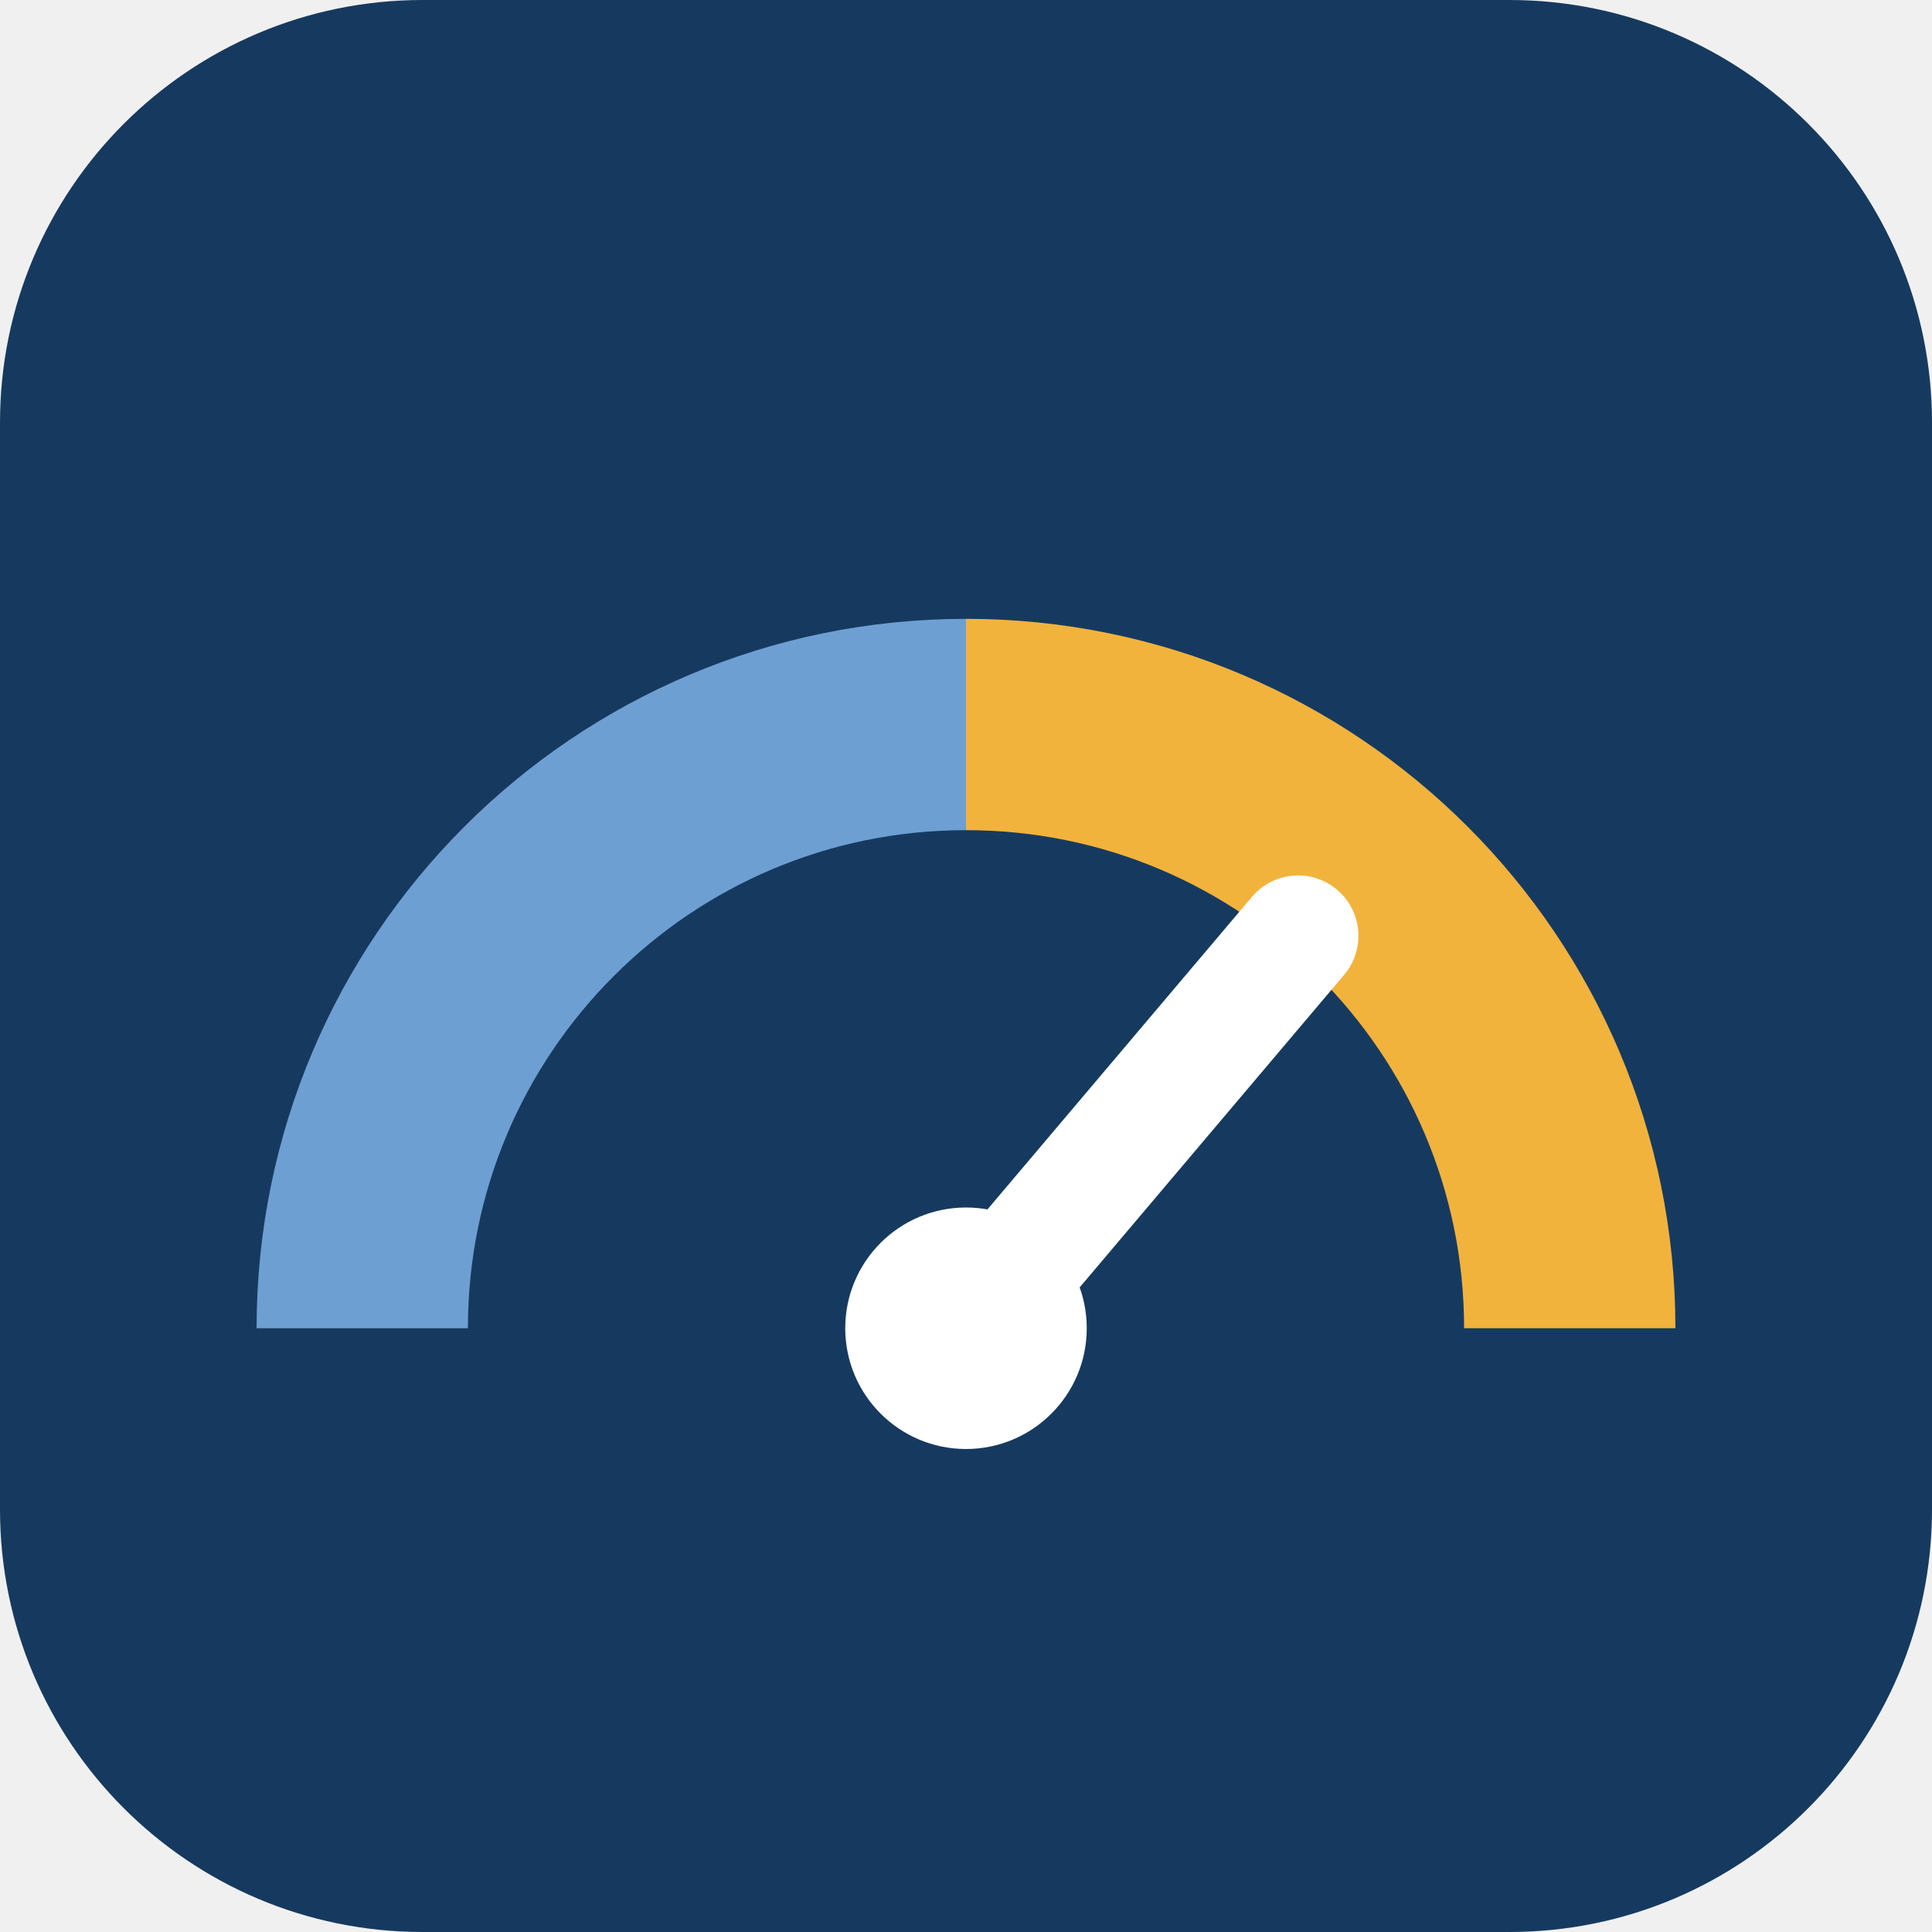
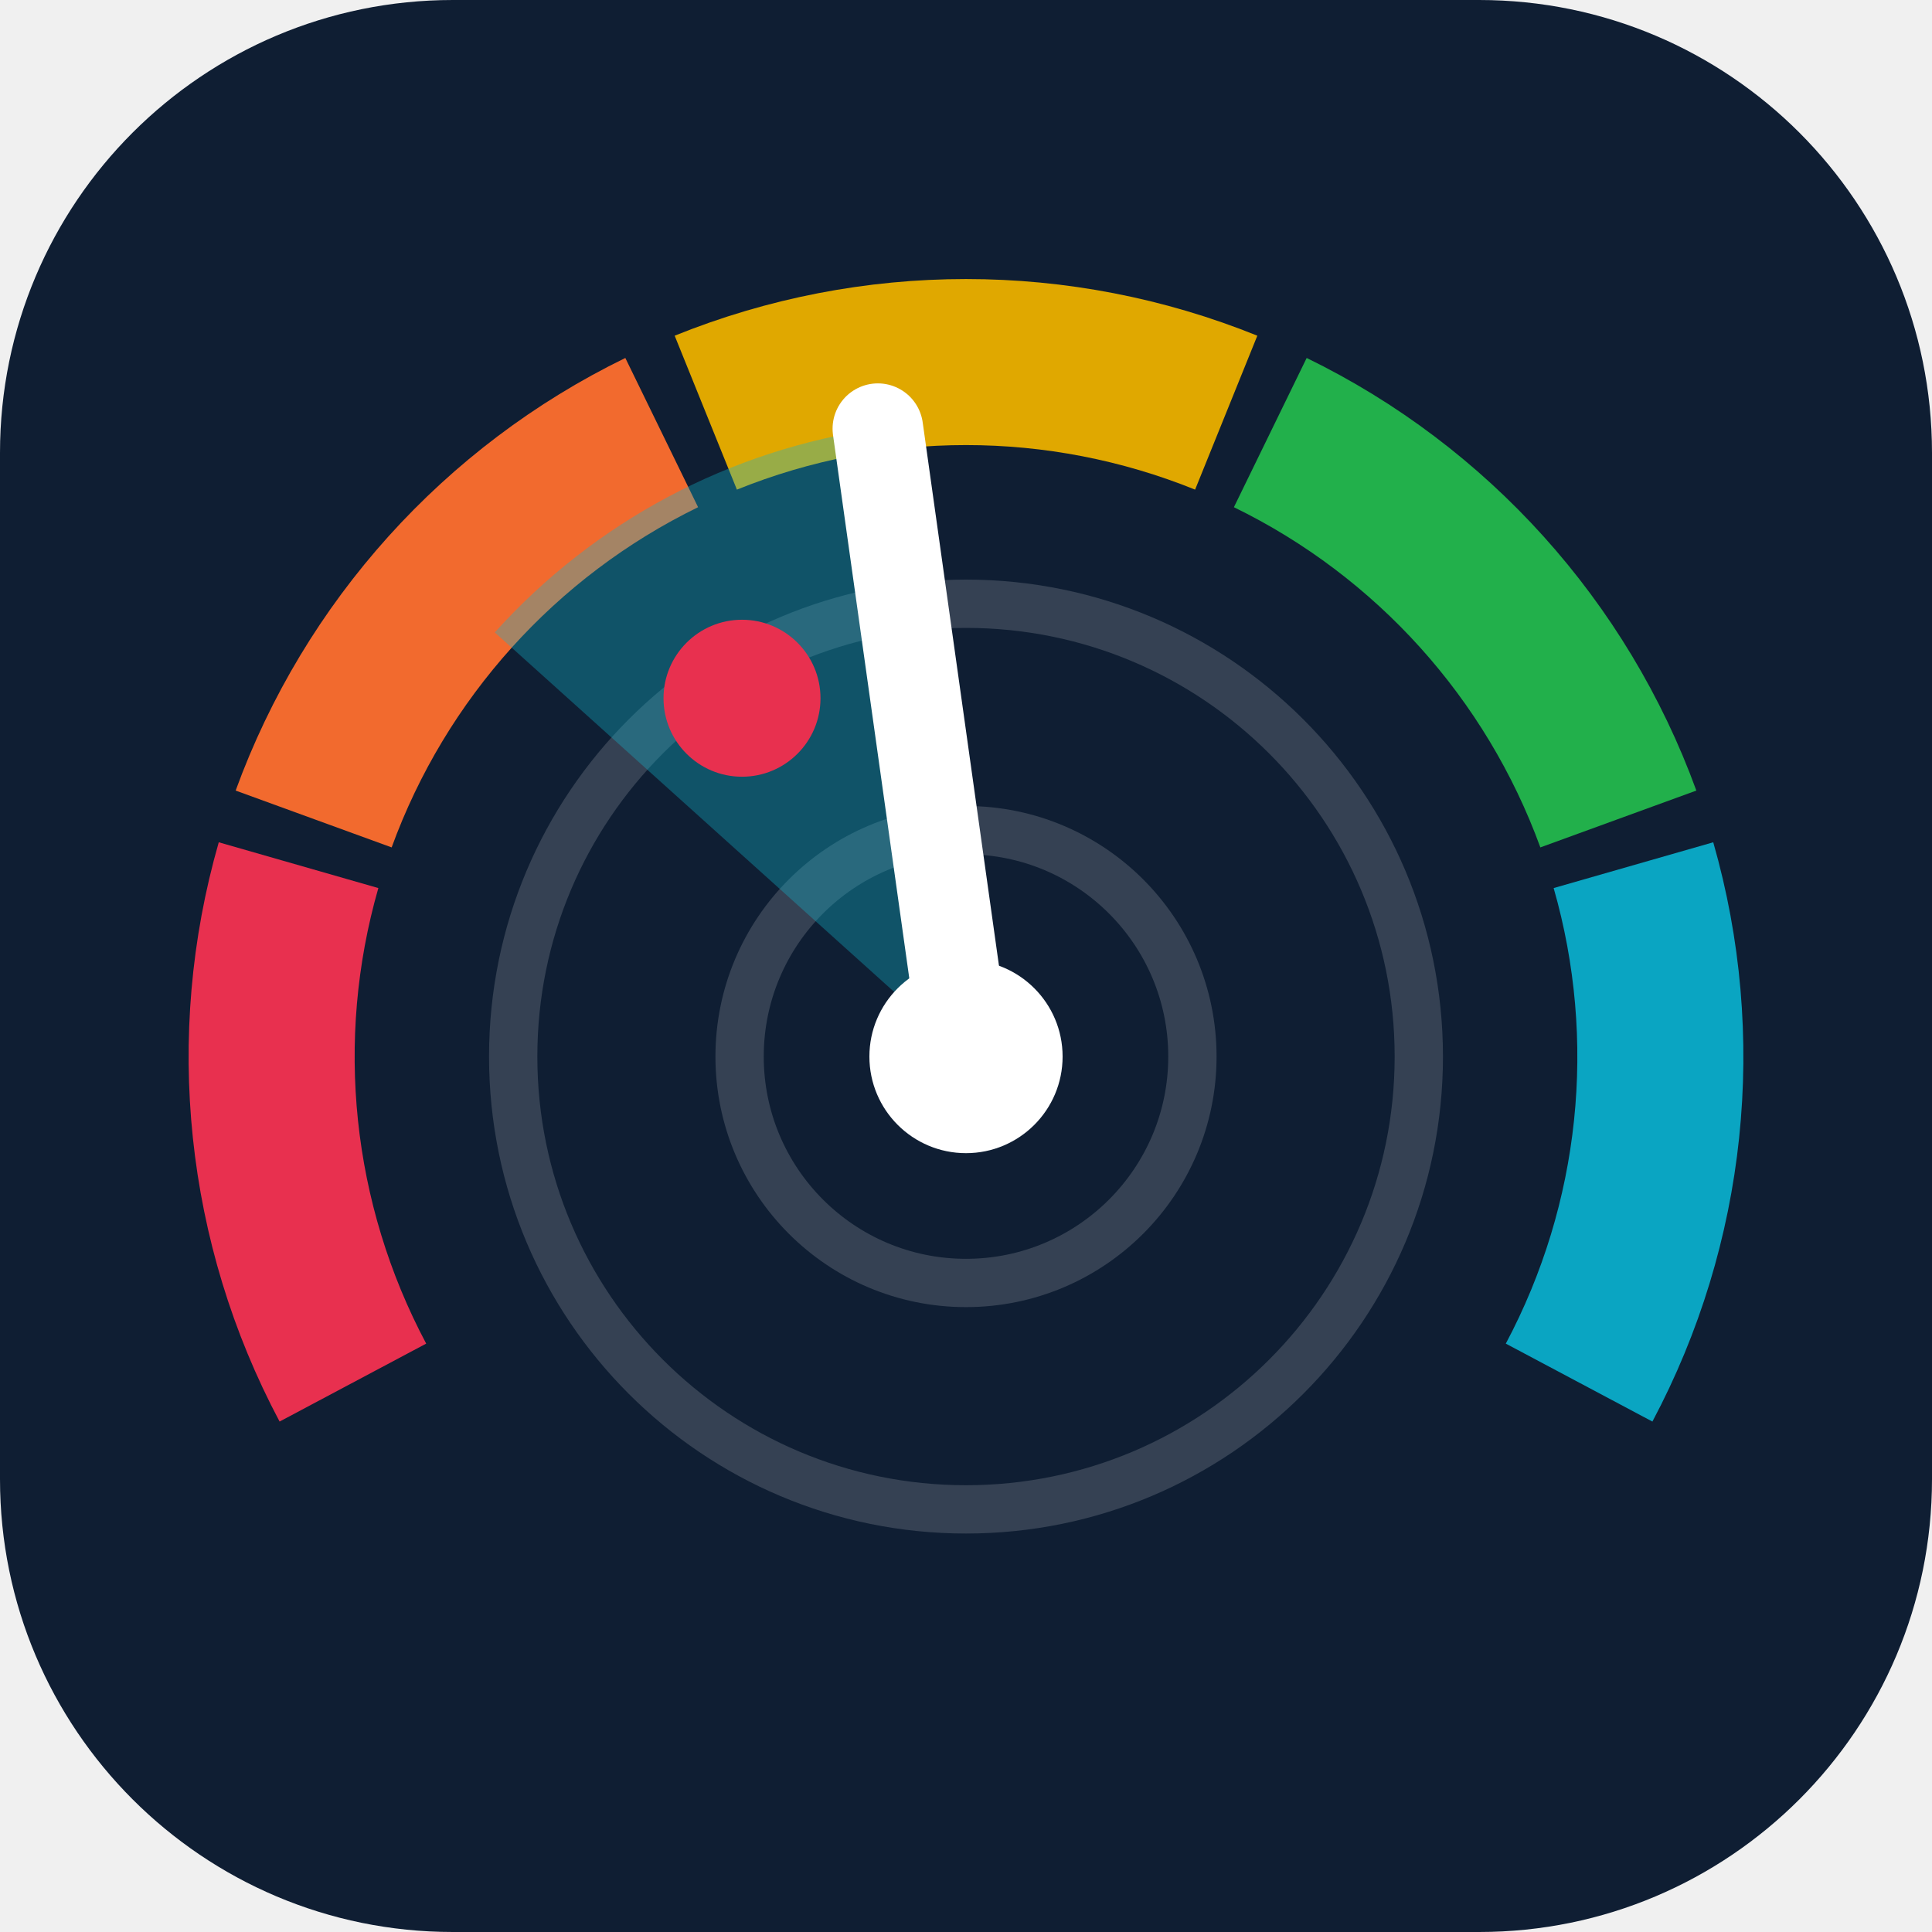
<svg xmlns="http://www.w3.org/2000/svg" viewBox="0 0 64 64">
-   <rect width="64" height="64" rx="14" fill="#163A5F" />
-   <path d="M12 44a20 20 0 0 1 20-20" stroke="#6E9FD3" stroke-width="7" fill="none" />
-   <path d="M32 24a20 20 0 0 1 20 20" stroke="#F2B33D" stroke-width="7" fill="none" />
-   <line x1="32" y1="44" x2="43" y2="31" stroke="#fff" stroke-width="4" stroke-linecap="round" />
-   <circle cx="32" cy="44" r="4" fill="#fff" />
+   <rect width="64" height="64" rx="15" fill="#0F1E33" />
+   <circle cx="32" cy="35" r="15" fill="none" stroke="#FFFFFF" stroke-opacity=".16" stroke-width="1.6" />
+   <circle cx="32" cy="35" r="7.5" fill="none" stroke="#FFFFFF" stroke-opacity=".16" stroke-width="1.6" />
+   <path d="M11.69 45.80A23 23 0 0 1 9.89 28.66" stroke="#E8304F" stroke-width="5.5" fill="none" />
+   <path d="M10.39 27.13A23 23 0 0 1 21.92 14.33" stroke="#F26A2E" stroke-width="5.5" fill="none" />
+   <path d="M23.38 13.67A23 23 0 0 1 40.62 13.67" stroke="#E0A800" stroke-width="5.5" fill="none" />
+   <path d="M42.08 14.33A23 23 0 0 1 53.61 27.13" stroke="#22B04B" stroke-width="5.5" fill="none" />
+   <path d="M54.11 28.66A23 23 0 0 1 52.31 45.80" stroke="#0AA5C2" stroke-width="5.5" fill="none" />
+   <path d="M32 35 L16.39 20.95 A21 21 0 0 1 29.08 14.20 Z" fill="#12B5CB" fill-opacity=".35" />
+   <line x1="32" y1="35" x2="29.08" y2="14.20" stroke="#FFFFFF" stroke-width="3" stroke-linecap="round" />
+   <circle cx="32" cy="35" r="3.2" fill="#FFFFFF" />
+   <circle cx="24.58" cy="23.13" r="2.6" fill="#E8304F" />
</svg>
